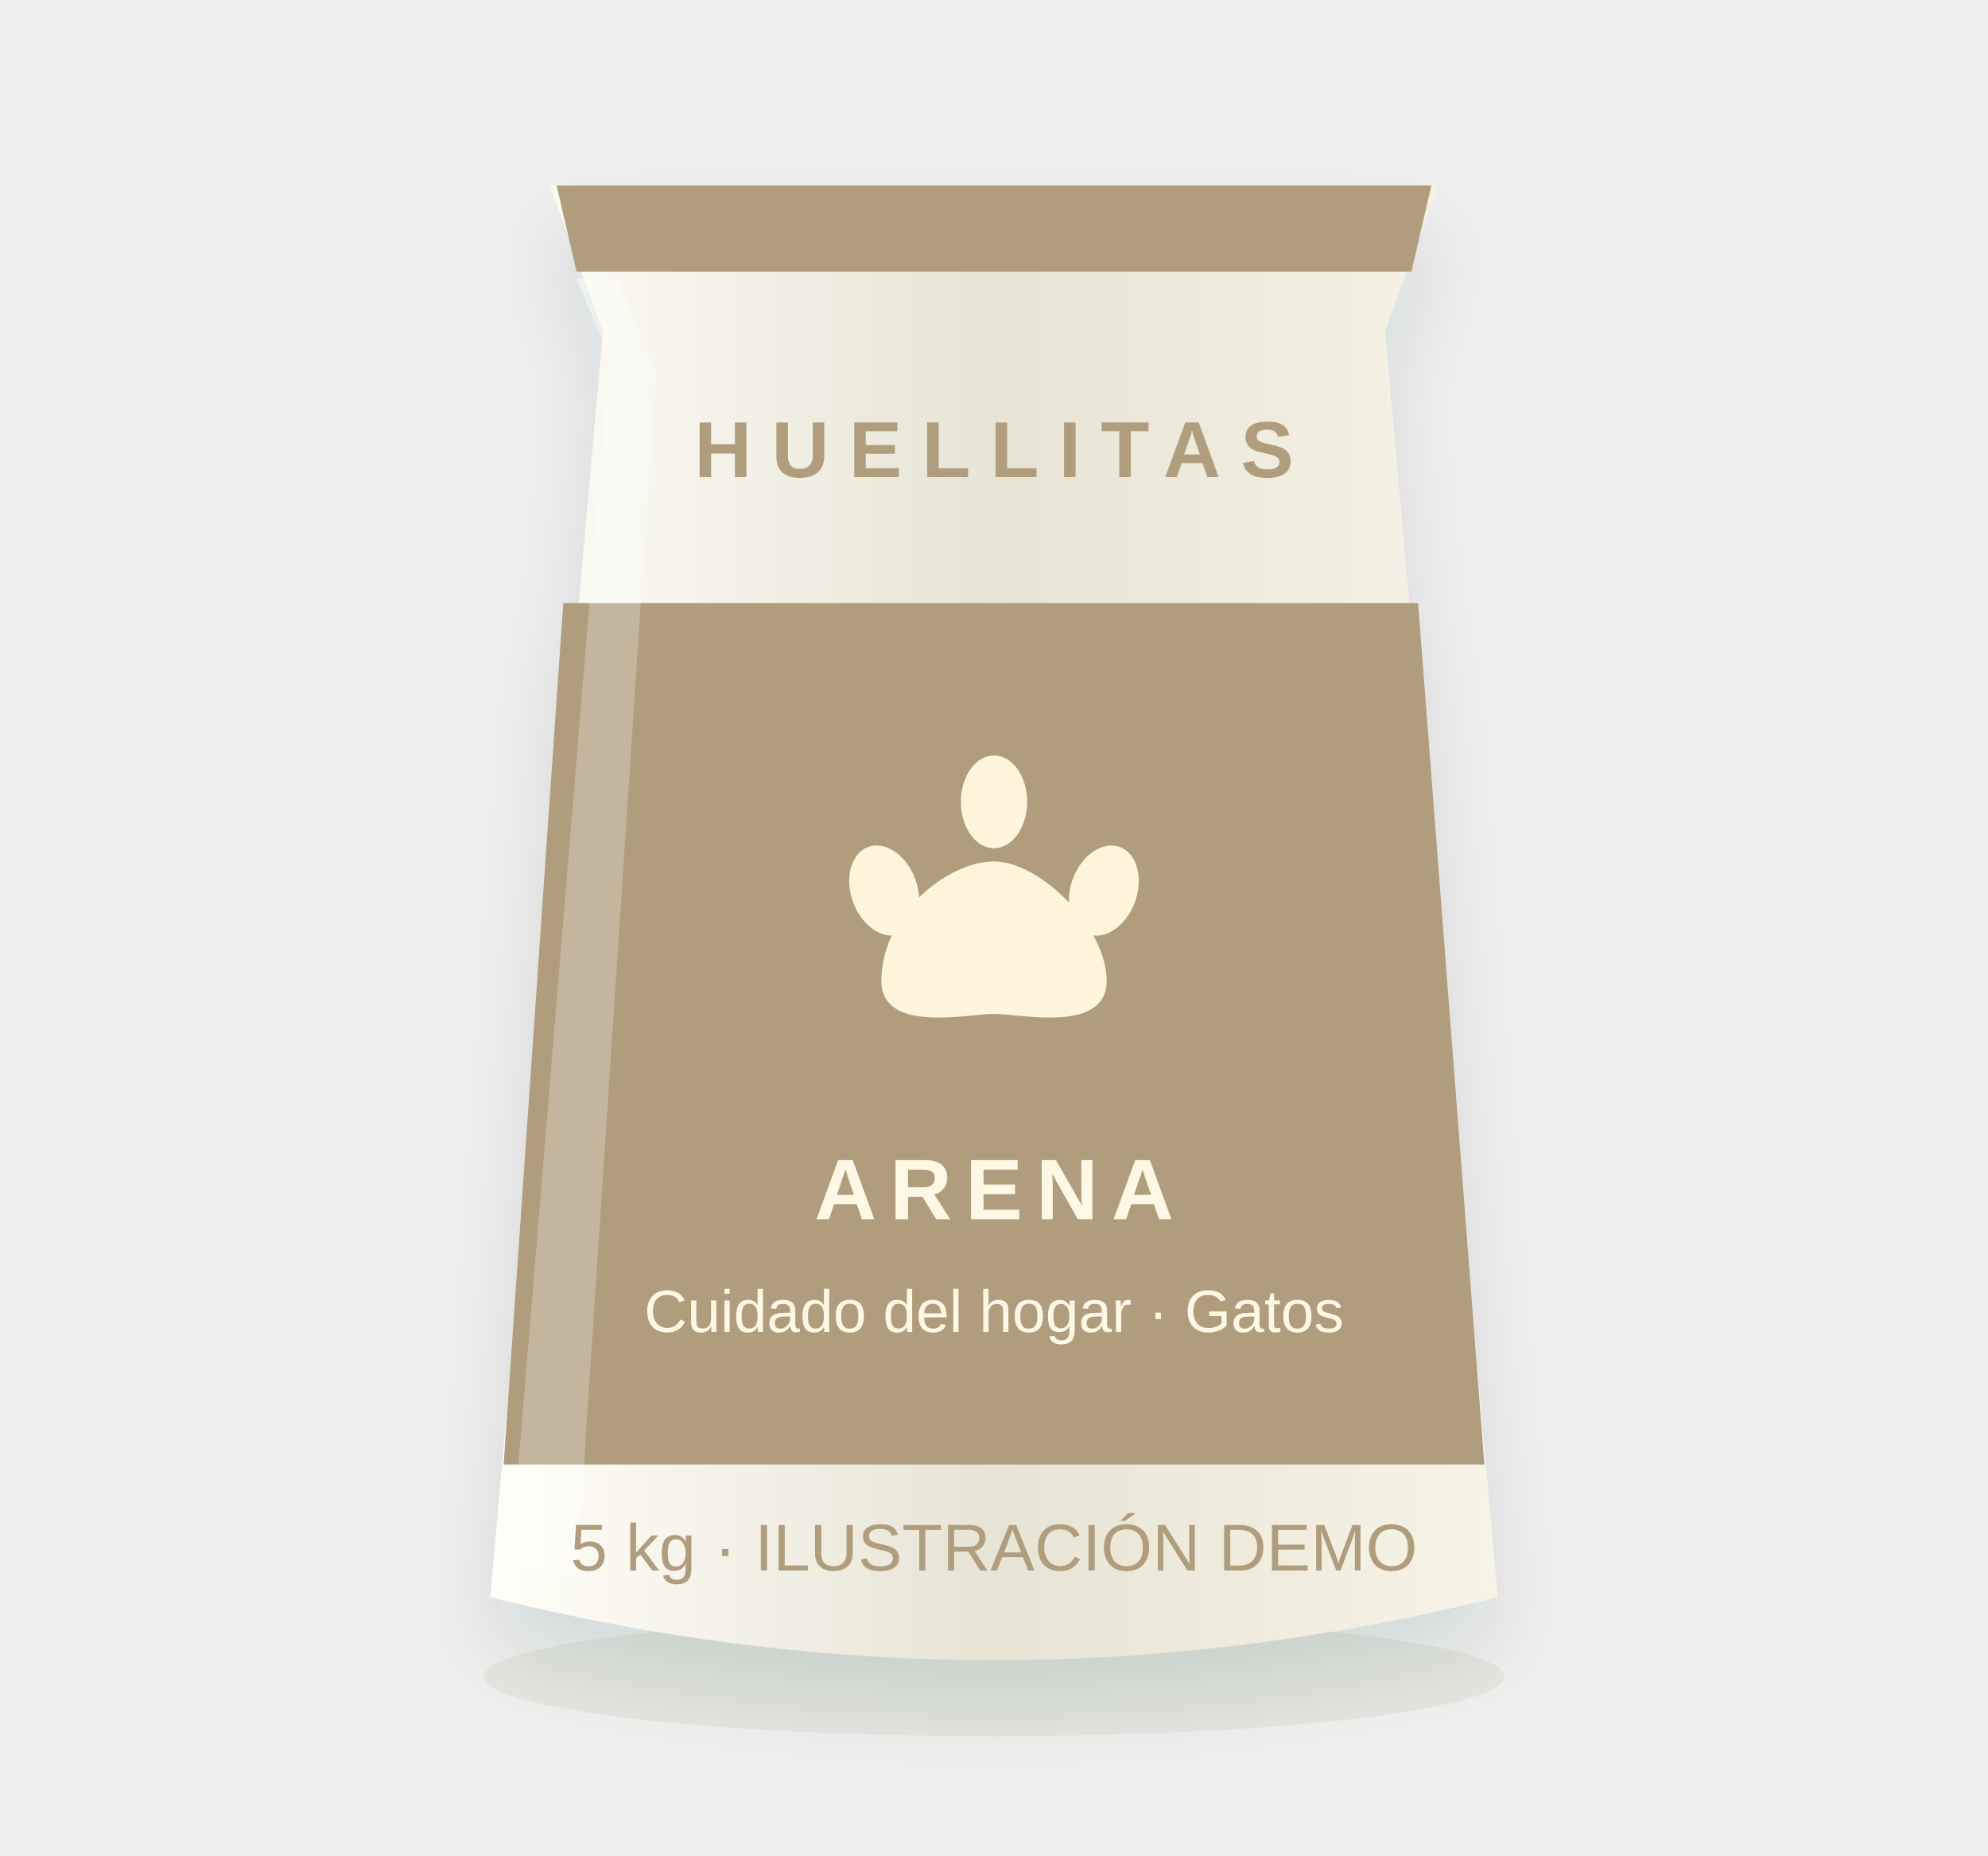
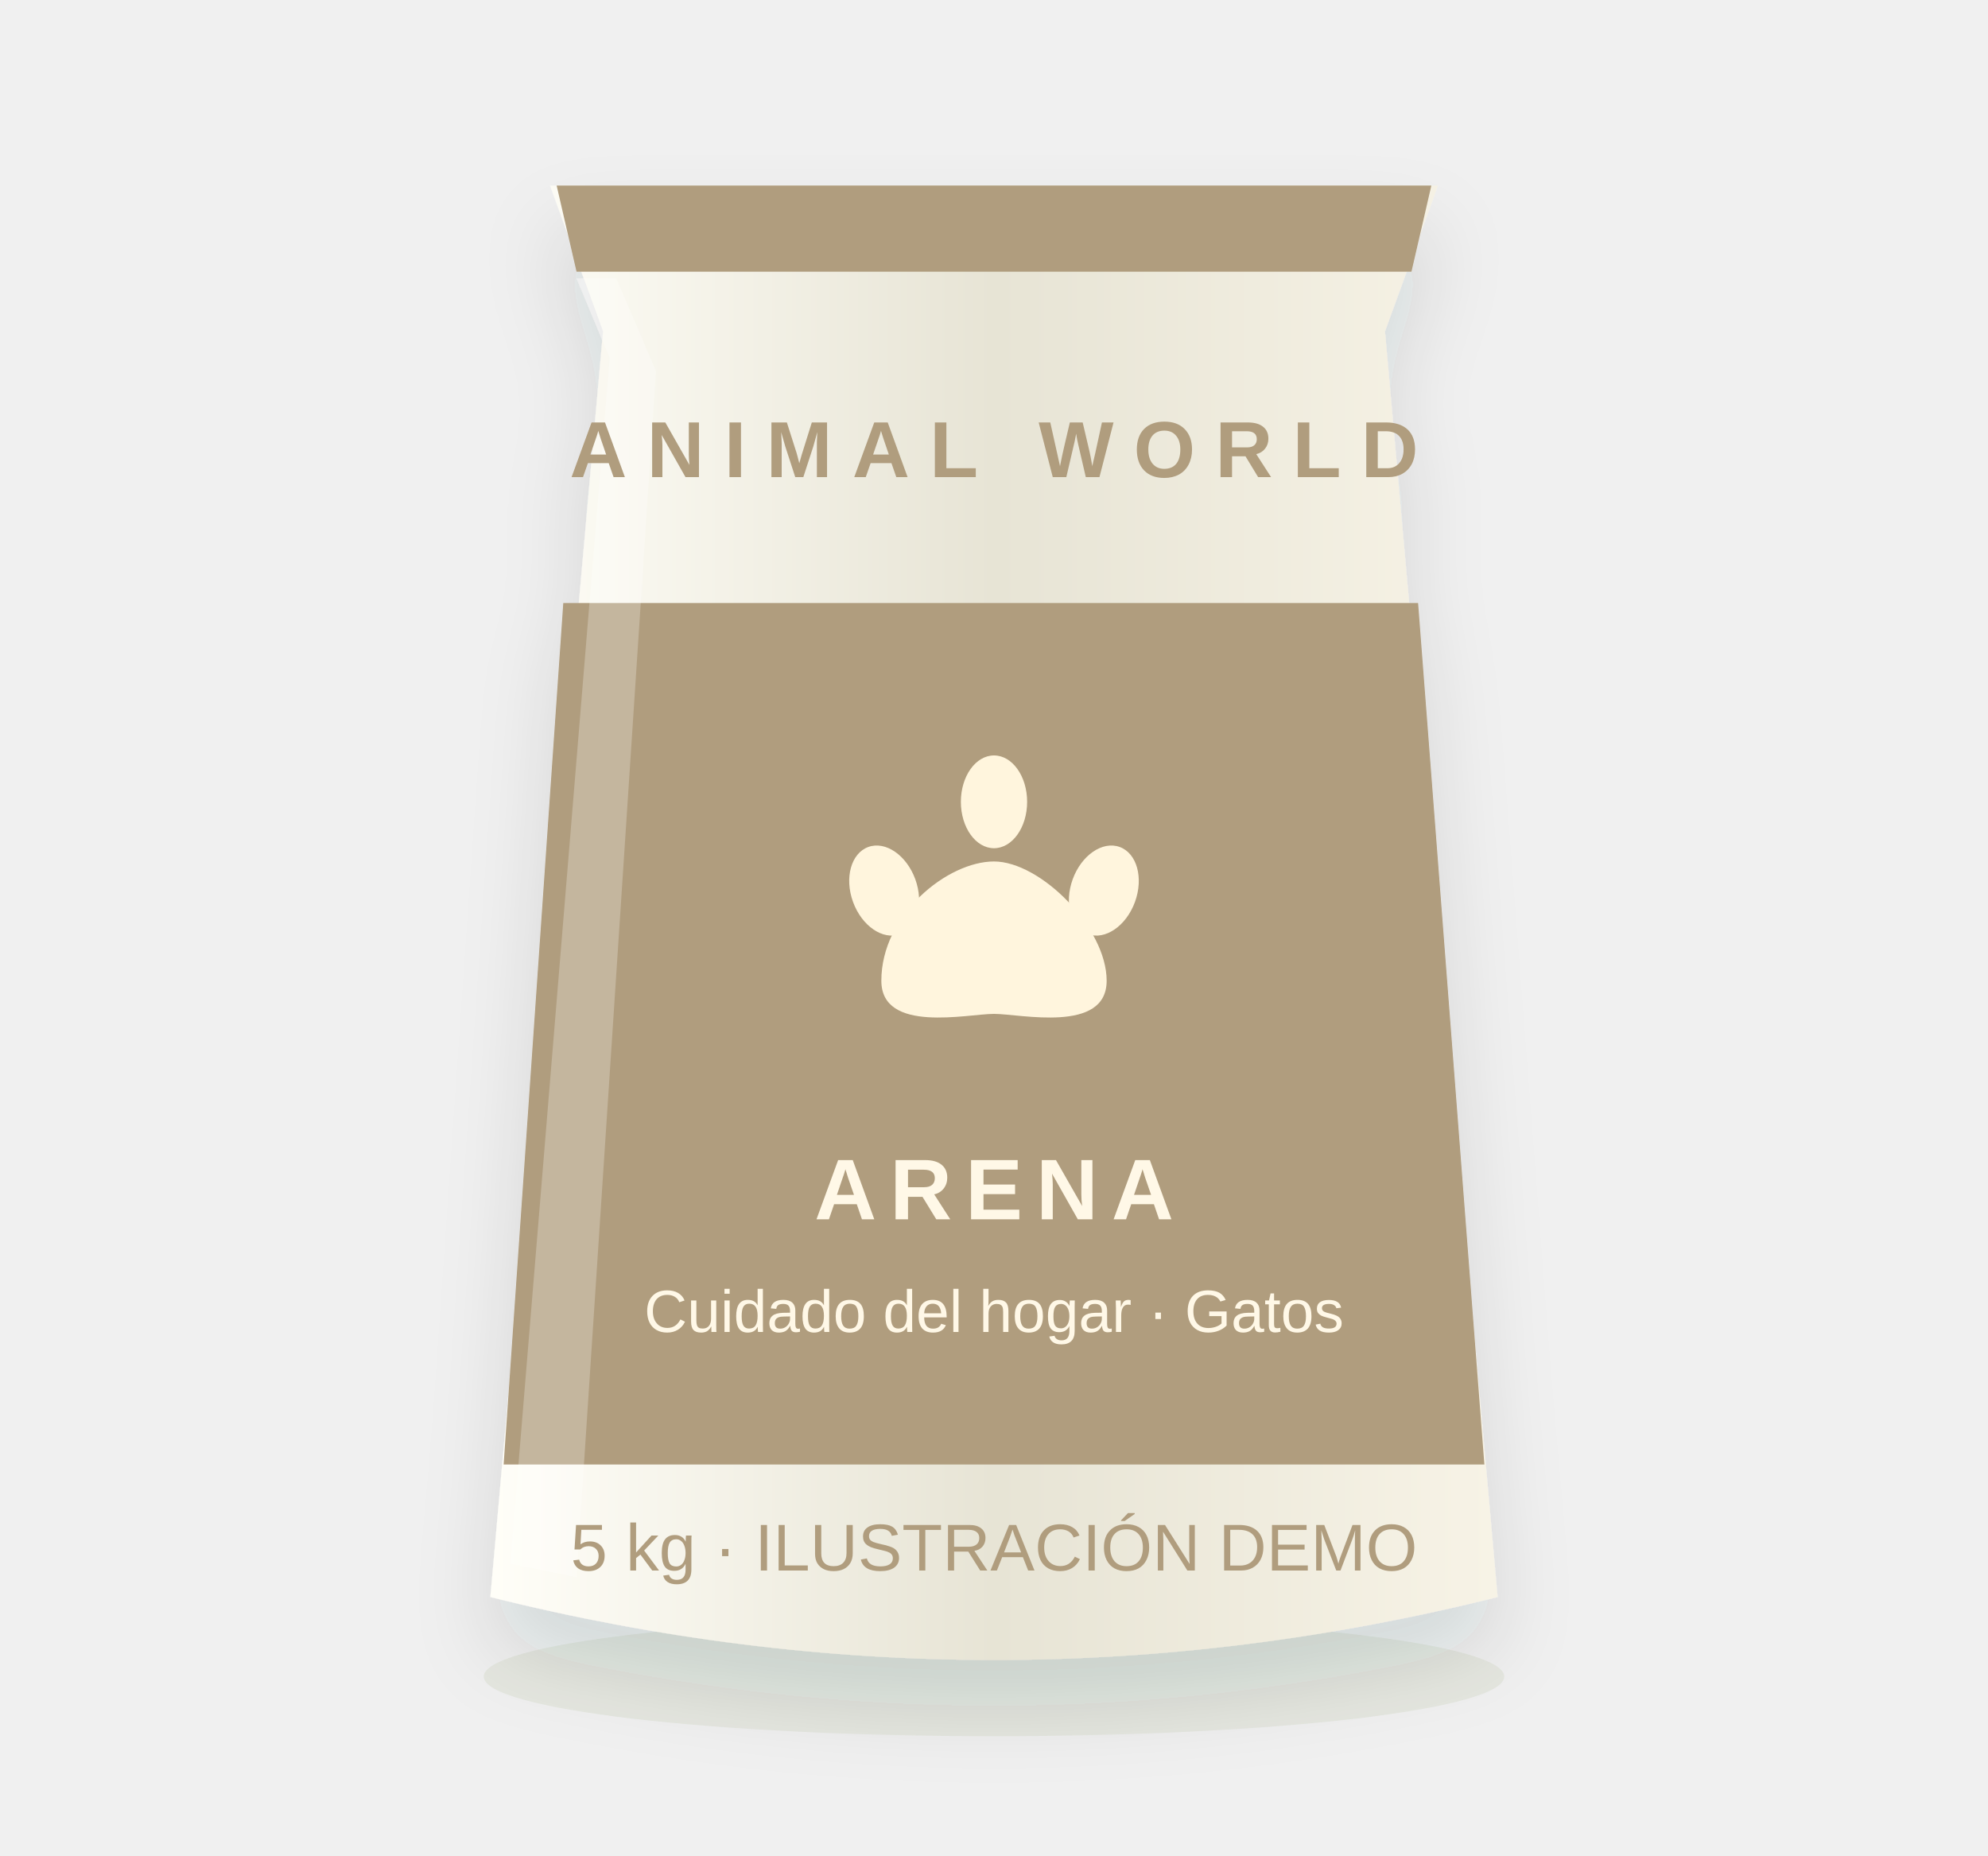
<svg xmlns="http://www.w3.org/2000/svg" width="300" height="280" viewBox="0 0 300 280">
  <defs>
    <linearGradient id="paper">
      <stop stop-color="#fffef8" />
      <stop offset=".5" stop-color="#e7e4d5" />
      <stop offset="1" stop-color="#f7f3e6" />
    </linearGradient>
    <linearGradient id="shade">
      <stop stop-color="#ffffff" stop-opacity=".25" />
      <stop offset="1" stop-color="#000000" stop-opacity=".12" />
    </linearGradient>
    <filter id="shadow">
      <feDropShadow dx="0" dy="7" stdDeviation="6" flood-color="#283c2b" flood-opacity=".12" />
    </filter>
  </defs>
  <ellipse cx="150" cy="253" rx="77" ry="9" fill="#d6dccb" opacity=".45" />
  <g filter="url(#shadow)">
    <path d="M83 28h134l-8 22 17 191q-76 19-152 0L91 50Z" fill="url(#paper)" />
    <path d="M84 28h132l-3 13H87Z" fill="#b09d7e" />
    <path d="M85 91h129l10 130H76Z" fill="#b09d7e" />
    <path d="m87 42 5 12-15 182 10 2 12-182-6-14Z" fill="#fff" opacity=".25" />
-     <text x="150" y="72" fill="#b09d7e" font-family="Arial,sans-serif" font-size="12" text-anchor="middle" font-weight="bold" letter-spacing="3">HUELLITAS</text>
+     <text x="150" y="72" fill="#b09d7e" font-family="Arial,sans-serif" font-size="12" text-anchor="middle" font-weight="bold" letter-spacing="3">ANIMAL WORLD</text>
    <g transform="translate(150 139)" color="#fff5dd">
      <g fill="currentColor">
        <ellipse cx="-14" cy="-10" rx="5" ry="7" transform="rotate(-20)" />
        <ellipse cx="0" cy="-18" rx="5" ry="7" />
        <ellipse cx="14" cy="-10" rx="5" ry="7" transform="rotate(20)" />
        <path d="M-17 9C-17-1-7-9 0-9s17 10 17 18S4 14 0 14s-17 3-17-5Z" />
      </g>
    </g>
    <text x="150" y="184" fill="#fff8e7" font-family="Arial,sans-serif" font-size="13" font-weight="bold" text-anchor="middle" letter-spacing="2">ARENA</text>
    <text x="150" y="201" fill="#fff8e7" font-family="Arial,sans-serif" font-size="9" text-anchor="middle">Cuidado del hogar · Gatos</text>
    <text x="150" y="237" fill="#b09d7e" font-family="Arial,sans-serif" font-size="10" text-anchor="middle">5 kg · ILUSTRACIÓN DEMO</text>
  </g>
</svg>
